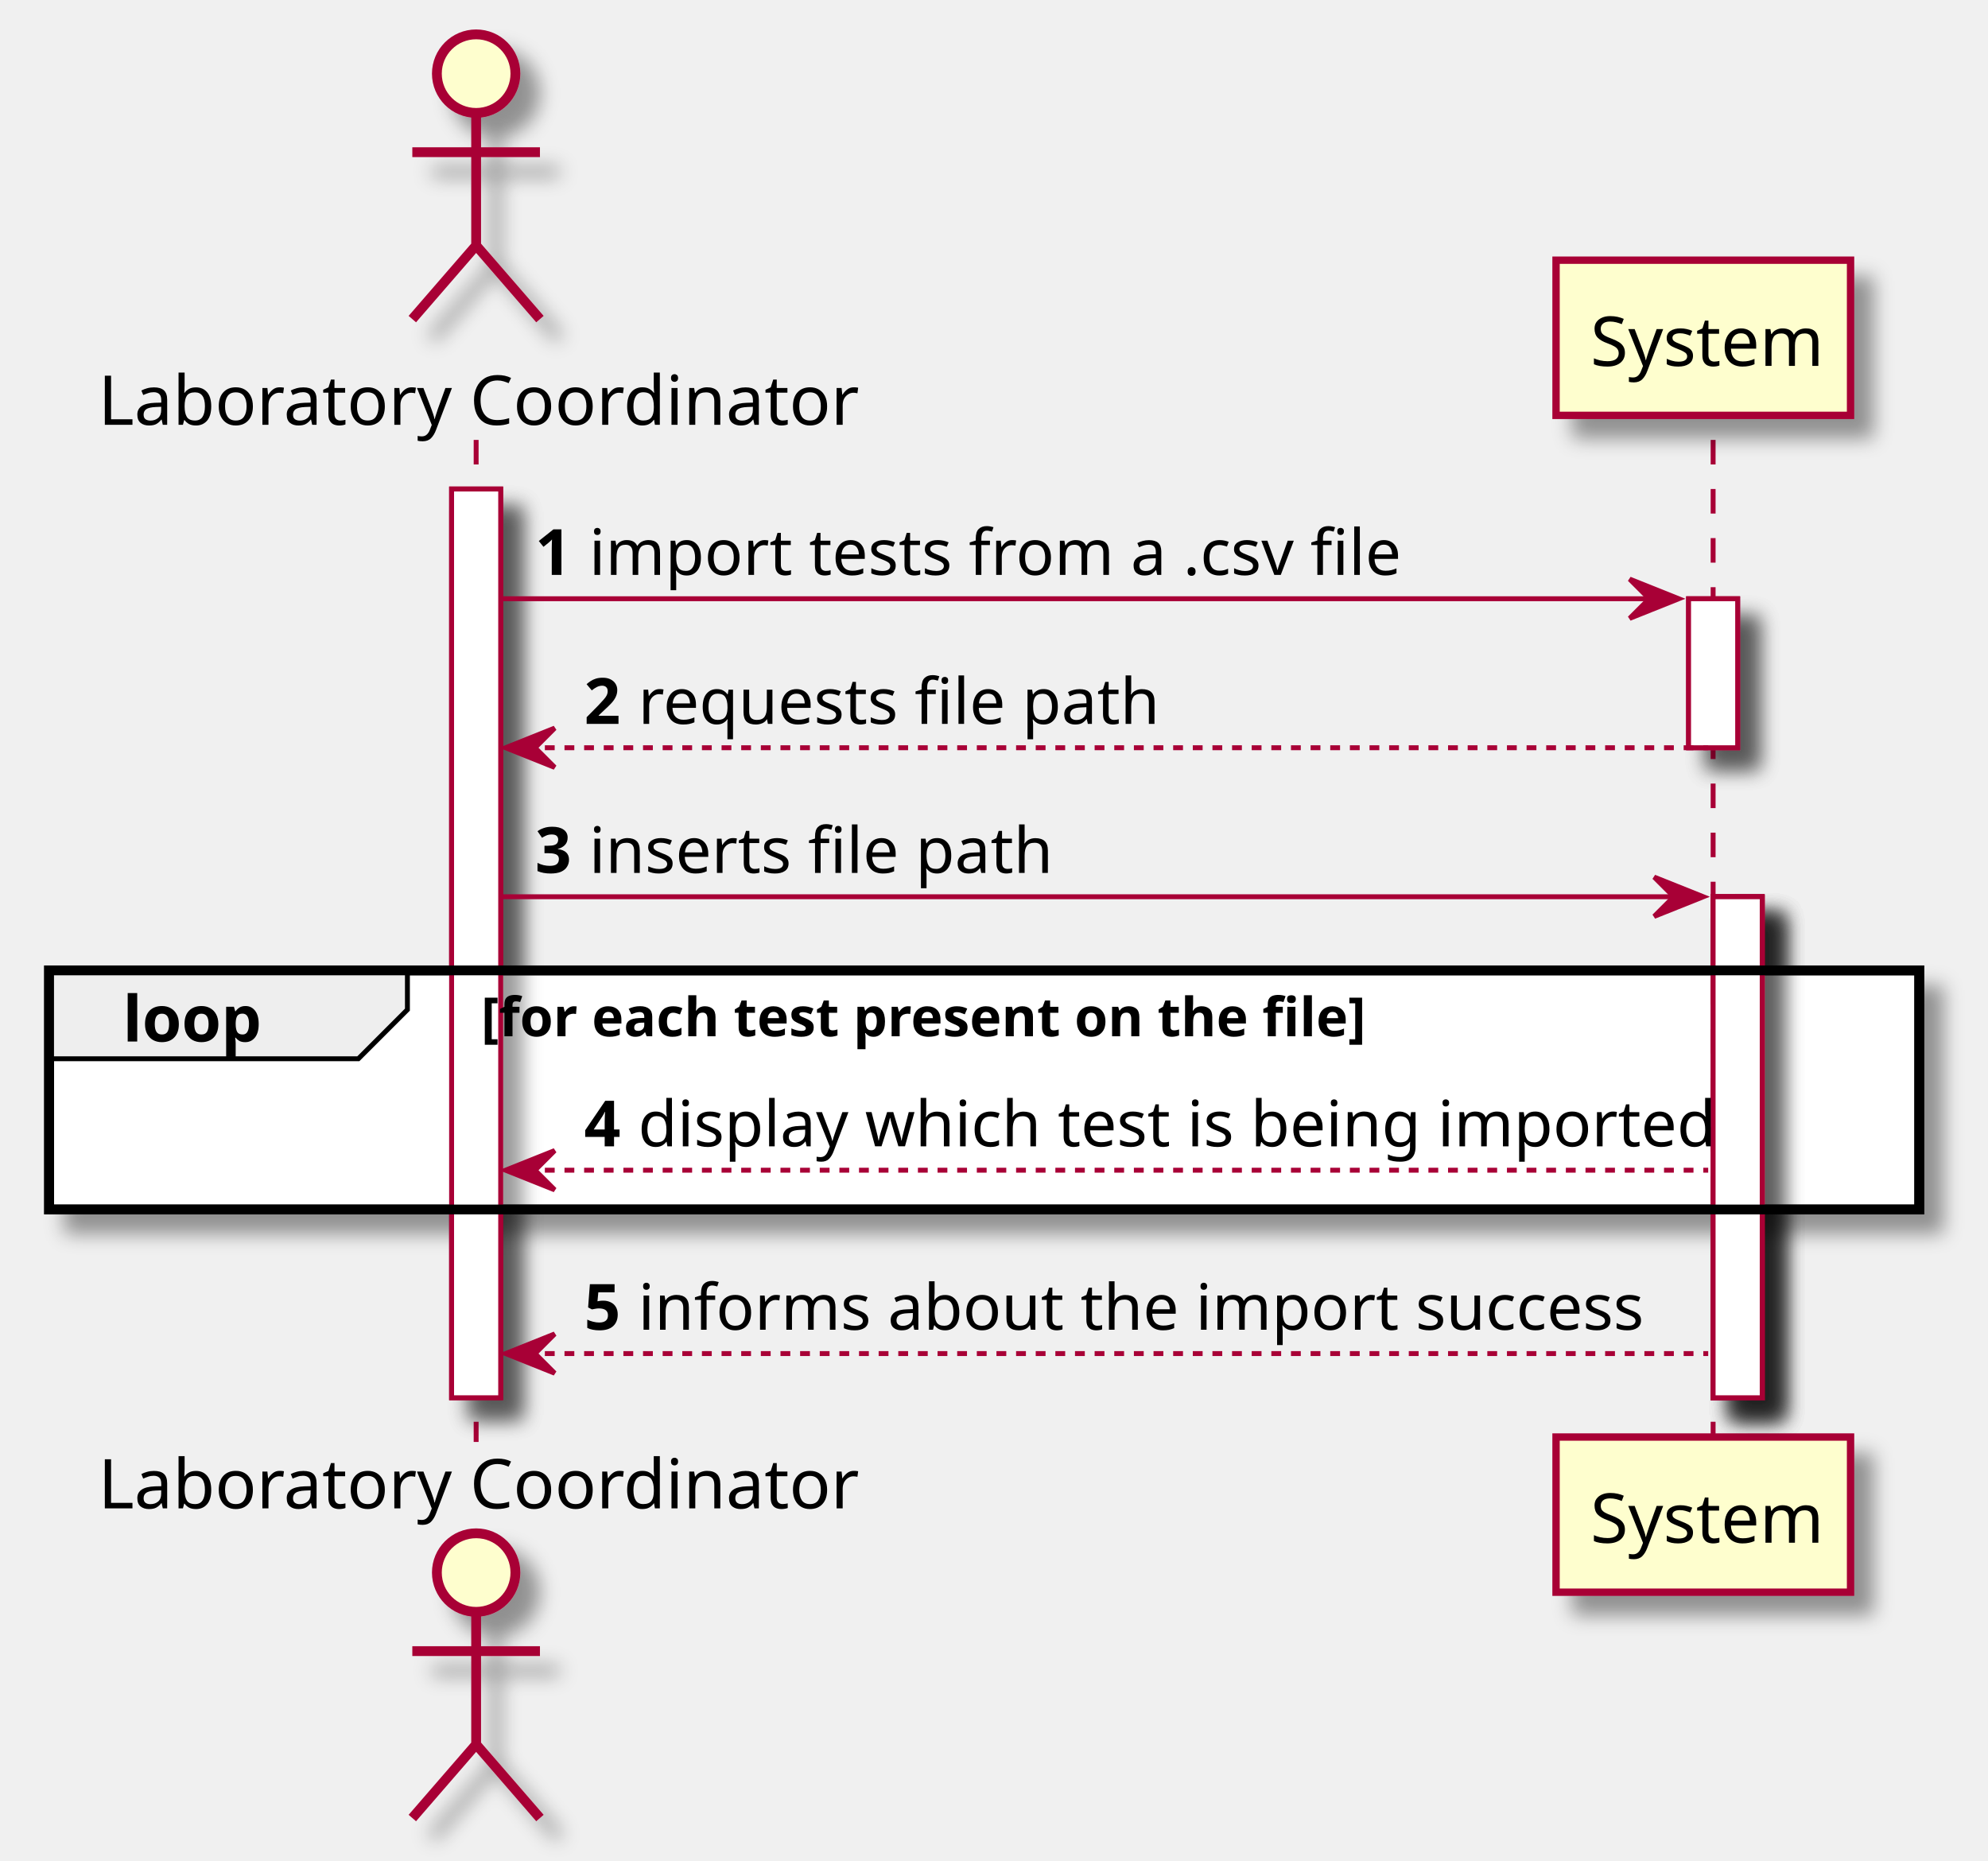
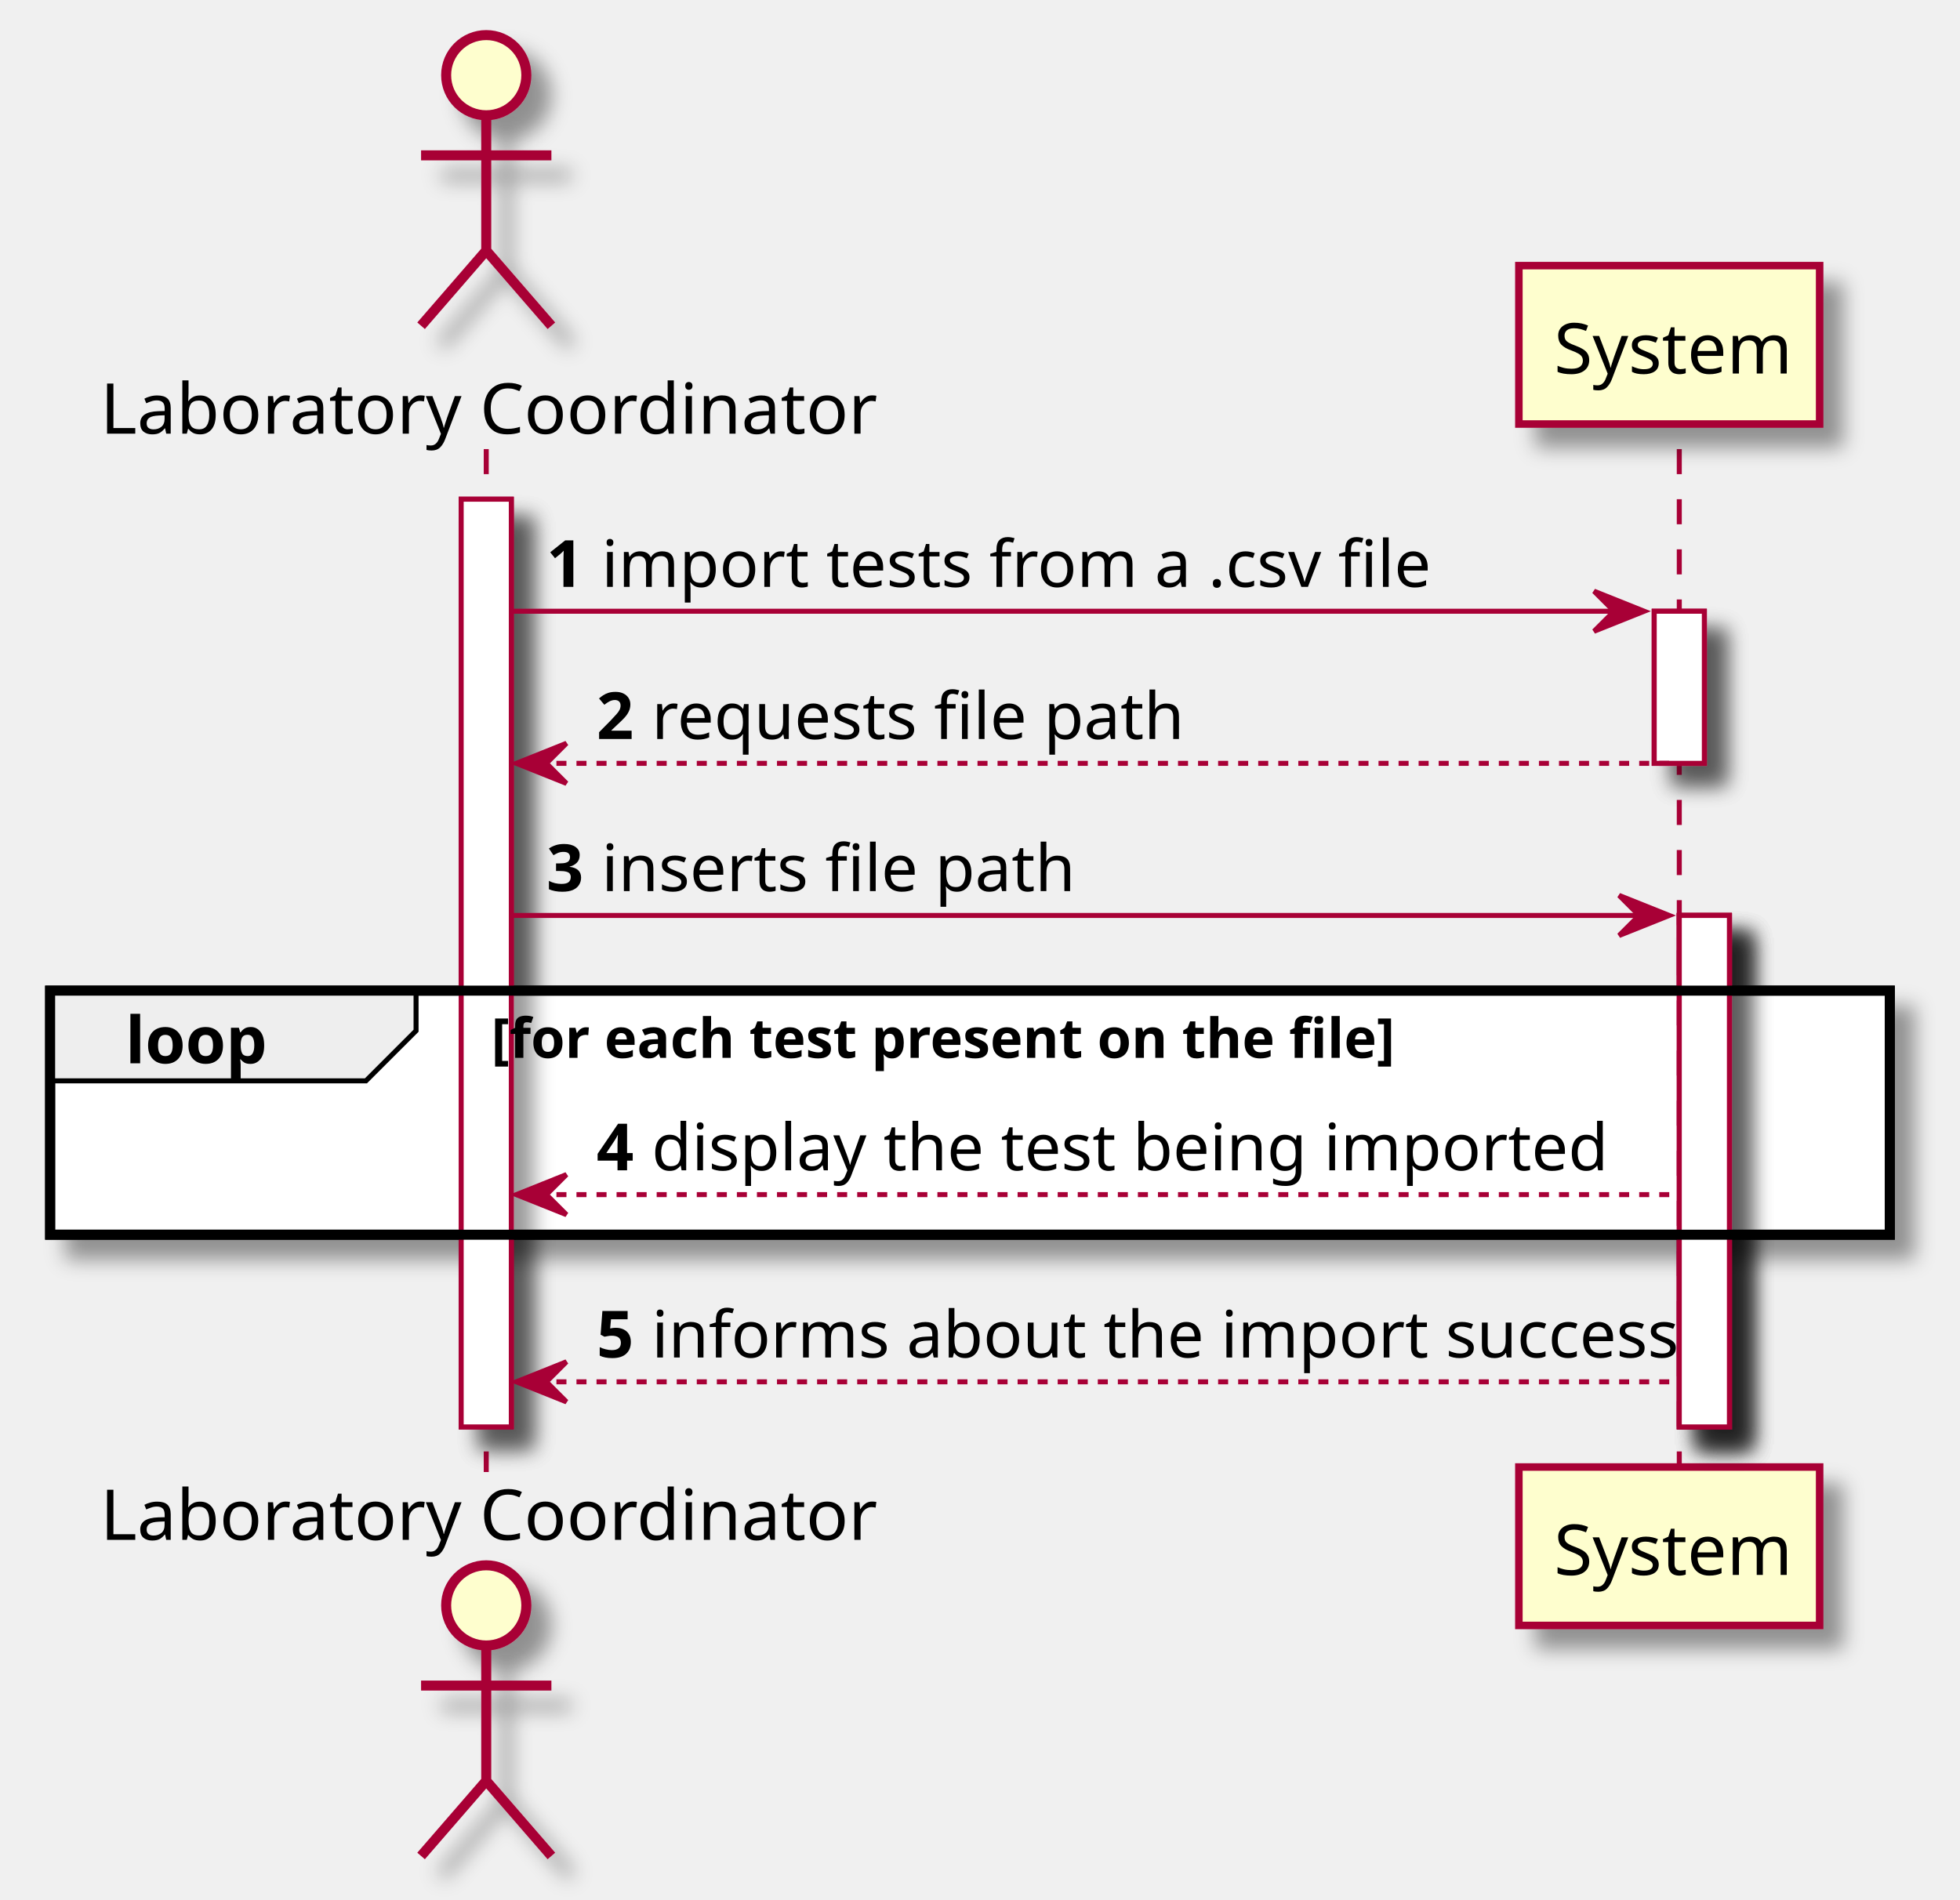
- <svg xmlns="http://www.w3.org/2000/svg" contentScriptType="application/ecmascript" contentStyleType="text/css" height="379px" preserveAspectRatio="none" style="width:405px;height:379px;background:#FFFFFF;" version="1.1" viewBox="0 0 405 379" width="405px" zoomAndPan="magnify">
+ <svg xmlns="http://www.w3.org/2000/svg" contentScriptType="application/ecmascript" contentStyleType="text/css" height="379px" preserveAspectRatio="none" style="width:391px;height:379px;background:#FFFFFF;" version="1.1" viewBox="0 0 391 379" width="391px" zoomAndPan="magnify">
  <defs>
-     <filter height="300%" id="f1e7rpk7zofrya" width="300%" x="-1" y="-1">
+     <filter height="300%" id="fi35nxqiou1k4" width="300%" x="-1" y="-1">
      <feGaussianBlur result="blurOut" stdDeviation="2.0" />
      <feColorMatrix in="blurOut" result="blurOut2" type="matrix" values="0 0 0 0 0 0 0 0 0 0 0 0 0 0 0 0 0 0 .4 0" />
      <feOffset dx="4.0" dy="4.0" in="blurOut2" result="blurOut3" />
      <feBlend in="SourceGraphic" in2="blurOut3" mode="normal" />
    </filter>
  </defs>
  <g>
-     <rect fill="#FFFFFF" filter="url(#f1e7rpk7zofrya)" height="185.109" style="stroke:#A80036;stroke-width:1.0;" width="10" x="92" y="99.609" />
-     <rect fill="#FFFFFF" filter="url(#f1e7rpk7zofrya)" height="30.352" style="stroke:#A80036;stroke-width:1.0;" width="10" x="344" y="121.961" />
-     <rect fill="#FFFFFF" filter="url(#f1e7rpk7zofrya)" height="102.055" style="stroke:#A80036;stroke-width:1.0;" width="10" x="349" y="182.664" />
-     <rect fill="#FFFFFF" filter="url(#f1e7rpk7zofrya)" height="102.055" style="stroke:#A80036;stroke-width:1.0;" width="10" x="349" y="182.664" />
-     <rect fill="#FFFFFF" filter="url(#f1e7rpk7zofrya)" height="48.703" style="stroke:#000000;stroke-width:2.0;" width="381" x="10" y="197.664" />
+     <rect fill="#FFFFFF" filter="url(#fi35nxqiou1k4)" height="185.109" style="stroke:#A80036;stroke-width:1.0;" width="10" x="92" y="99.609" />
+     <rect fill="#FFFFFF" filter="url(#fi35nxqiou1k4)" height="30.352" style="stroke:#A80036;stroke-width:1.0;" width="10" x="330" y="121.961" />
+     <rect fill="#FFFFFF" filter="url(#fi35nxqiou1k4)" height="102.055" style="stroke:#A80036;stroke-width:1.0;" width="10" x="335" y="182.664" />
+     <rect fill="#FFFFFF" filter="url(#fi35nxqiou1k4)" height="102.055" style="stroke:#A80036;stroke-width:1.0;" width="10" x="335" y="182.664" />
+     <rect fill="#FFFFFF" filter="url(#fi35nxqiou1k4)" height="48.703" style="stroke:#000000;stroke-width:2.0;" width="367" x="10" y="197.664" />
    <line style="stroke:#A80036;stroke-width:1.0;stroke-dasharray:5.0,5.0;" x1="97" x2="97" y1="89.609" y2="293.719" />
-     <line style="stroke:#A80036;stroke-width:1.0;stroke-dasharray:5.0,5.0;" x1="349" x2="349" y1="89.609" y2="293.719" />
+     <line style="stroke:#A80036;stroke-width:1.0;stroke-dasharray:5.0,5.0;" x1="335" x2="335" y1="89.609" y2="293.719" />
    <text fill="#000000" font-family="sans-serif" font-size="14" lengthAdjust="spacing" textLength="148" x="20" y="86.533">Laboratory Coordinator</text>
-     <ellipse cx="97" cy="15" fill="#FEFECE" filter="url(#f1e7rpk7zofrya)" rx="8" ry="8" style="stroke:#A80036;stroke-width:2.0;" />
-     <path d="M97,23 L97,50 M84,31 L110,31 M97,50 L84,65 M97,50 L110,65 " fill="none" filter="url(#f1e7rpk7zofrya)" style="stroke:#A80036;stroke-width:2.0;" />
+     <ellipse cx="97" cy="15" fill="#FEFECE" filter="url(#fi35nxqiou1k4)" rx="8" ry="8" style="stroke:#A80036;stroke-width:2.0;" />
+     <path d="M97,23 L97,50 M84,31 L110,31 M97,50 L84,65 M97,50 L110,65 " fill="none" filter="url(#fi35nxqiou1k4)" style="stroke:#A80036;stroke-width:2.0;" />
    <text fill="#000000" font-family="sans-serif" font-size="14" lengthAdjust="spacing" textLength="148" x="20" y="307.252">Laboratory Coordinator</text>
-     <ellipse cx="97" cy="320.328" fill="#FEFECE" filter="url(#f1e7rpk7zofrya)" rx="8" ry="8" style="stroke:#A80036;stroke-width:2.0;" />
-     <path d="M97,328.328 L97,355.328 M84,336.328 L110,336.328 M97,355.328 L84,370.328 M97,355.328 L110,370.328 " fill="none" filter="url(#f1e7rpk7zofrya)" style="stroke:#A80036;stroke-width:2.0;" />
-     <rect fill="#FEFECE" filter="url(#f1e7rpk7zofrya)" height="31.609" style="stroke:#A80036;stroke-width:1.5;" width="60" x="317" y="53" />
-     <text fill="#000000" font-family="sans-serif" font-size="14" lengthAdjust="spacing" textLength="46" x="324" y="74.533">System</text>
-     <rect fill="#FEFECE" filter="url(#f1e7rpk7zofrya)" height="31.609" style="stroke:#A80036;stroke-width:1.5;" width="60" x="317" y="292.719" />
-     <text fill="#000000" font-family="sans-serif" font-size="14" lengthAdjust="spacing" textLength="46" x="324" y="314.252">System</text>
-     <rect fill="#FFFFFF" filter="url(#f1e7rpk7zofrya)" height="185.109" style="stroke:#A80036;stroke-width:1.0;" width="10" x="92" y="99.609" />
-     <rect fill="#FFFFFF" filter="url(#f1e7rpk7zofrya)" height="30.352" style="stroke:#A80036;stroke-width:1.0;" width="10" x="344" y="121.961" />
-     <rect fill="#FFFFFF" filter="url(#f1e7rpk7zofrya)" height="102.055" style="stroke:#A80036;stroke-width:1.0;" width="10" x="349" y="182.664" />
-     <rect fill="#FFFFFF" filter="url(#f1e7rpk7zofrya)" height="102.055" style="stroke:#A80036;stroke-width:1.0;" width="10" x="349" y="182.664" />
-     <polygon fill="#A80036" points="332,117.961,342,121.961,332,125.961,336,121.961" style="stroke:#A80036;stroke-width:1.0;" />
-     <line style="stroke:#A80036;stroke-width:1.0;" x1="102" x2="338" y1="121.961" y2="121.961" />
+     <ellipse cx="97" cy="320.328" fill="#FEFECE" filter="url(#fi35nxqiou1k4)" rx="8" ry="8" style="stroke:#A80036;stroke-width:2.0;" />
+     <path d="M97,328.328 L97,355.328 M84,336.328 L110,336.328 M97,355.328 L84,370.328 M97,355.328 L110,370.328 " fill="none" filter="url(#fi35nxqiou1k4)" style="stroke:#A80036;stroke-width:2.0;" />
+     <rect fill="#FEFECE" filter="url(#fi35nxqiou1k4)" height="31.609" style="stroke:#A80036;stroke-width:1.5;" width="60" x="303" y="53" />
+     <text fill="#000000" font-family="sans-serif" font-size="14" lengthAdjust="spacing" textLength="46" x="310" y="74.533">System</text>
+     <rect fill="#FEFECE" filter="url(#fi35nxqiou1k4)" height="31.609" style="stroke:#A80036;stroke-width:1.5;" width="60" x="303" y="292.719" />
+     <text fill="#000000" font-family="sans-serif" font-size="14" lengthAdjust="spacing" textLength="46" x="310" y="314.252">System</text>
+     <rect fill="#FFFFFF" filter="url(#fi35nxqiou1k4)" height="185.109" style="stroke:#A80036;stroke-width:1.0;" width="10" x="92" y="99.609" />
+     <rect fill="#FFFFFF" filter="url(#fi35nxqiou1k4)" height="30.352" style="stroke:#A80036;stroke-width:1.0;" width="10" x="330" y="121.961" />
+     <rect fill="#FFFFFF" filter="url(#fi35nxqiou1k4)" height="102.055" style="stroke:#A80036;stroke-width:1.0;" width="10" x="335" y="182.664" />
+     <rect fill="#FFFFFF" filter="url(#fi35nxqiou1k4)" height="102.055" style="stroke:#A80036;stroke-width:1.0;" width="10" x="335" y="182.664" />
+     <polygon fill="#A80036" points="318,117.961,328,121.961,318,125.961,322,121.961" style="stroke:#A80036;stroke-width:1.0;" />
+     <line style="stroke:#A80036;stroke-width:1.0;" x1="102" x2="324" y1="121.961" y2="121.961" />
    <text fill="#000000" font-family="sans-serif" font-size="13" font-weight="bold" lengthAdjust="spacing" textLength="7" x="109" y="117.105">1</text>
    <text fill="#000000" font-family="sans-serif" font-size="13" lengthAdjust="spacing" textLength="156" x="120" y="117.105">import tests from a .csv file</text>
    <polygon fill="#A80036" points="113,148.312,103,152.312,113,156.312,109,152.312" style="stroke:#A80036;stroke-width:1.0;" />
-     <line style="stroke:#A80036;stroke-width:1.0;stroke-dasharray:2.0,2.0;" x1="107" x2="348" y1="152.312" y2="152.312" />
+     <line style="stroke:#A80036;stroke-width:1.0;stroke-dasharray:2.0,2.0;" x1="107" x2="334" y1="152.312" y2="152.312" />
    <text fill="#000000" font-family="sans-serif" font-size="13" font-weight="bold" lengthAdjust="spacing" textLength="7" x="119" y="147.456">2</text>
    <text fill="#000000" font-family="sans-serif" font-size="13" lengthAdjust="spacing" textLength="99" x="130" y="147.456">requests file path</text>
-     <polygon fill="#A80036" points="337,178.664,347,182.664,337,186.664,341,182.664" style="stroke:#A80036;stroke-width:1.0;" />
-     <line style="stroke:#A80036;stroke-width:1.0;" x1="102" x2="343" y1="182.664" y2="182.664" />
+     <polygon fill="#A80036" points="323,178.664,333,182.664,323,186.664,327,182.664" style="stroke:#A80036;stroke-width:1.0;" />
+     <line style="stroke:#A80036;stroke-width:1.0;" x1="102" x2="329" y1="182.664" y2="182.664" />
    <text fill="#000000" font-family="sans-serif" font-size="13" font-weight="bold" lengthAdjust="spacing" textLength="7" x="109" y="177.808">3</text>
    <text fill="#000000" font-family="sans-serif" font-size="13" lengthAdjust="spacing" textLength="88" x="120" y="177.808">inserts file path</text>
    <path d="M10,197.664 L83,197.664 L83,205.664 L73,215.664 L10,215.664 L10,197.664 " fill="#EEEEEE" style="stroke:#000000;stroke-width:1.0;" />
-     <rect fill="none" height="48.703" style="stroke:#000000;stroke-width:2.0;" width="381" x="10" y="197.664" />
+     <rect fill="none" height="48.703" style="stroke:#000000;stroke-width:2.0;" width="367" x="10" y="197.664" />
    <text fill="#000000" font-family="sans-serif" font-size="13" font-weight="bold" lengthAdjust="spacing" textLength="28" x="25" y="212.159">loop</text>
    <text fill="#000000" font-family="sans-serif" font-size="11" font-weight="bold" lengthAdjust="spacing" textLength="183" x="98" y="211.083">[for each test present on the file]</text>
    <polygon fill="#A80036" points="113,234.367,103,238.367,113,242.367,109,238.367" style="stroke:#A80036;stroke-width:1.0;" />
-     <line style="stroke:#A80036;stroke-width:1.0;stroke-dasharray:2.0,2.0;" x1="107" x2="348" y1="238.367" y2="238.367" />
+     <line style="stroke:#A80036;stroke-width:1.0;stroke-dasharray:2.0,2.0;" x1="107" x2="334" y1="238.367" y2="238.367" />
    <text fill="#000000" font-family="sans-serif" font-size="13" font-weight="bold" lengthAdjust="spacing" textLength="7" x="119" y="233.511">4</text>
-     <text fill="#000000" font-family="sans-serif" font-size="13" lengthAdjust="spacing" textLength="207" x="130" y="233.511">display which test is being imported</text>
+     <text fill="#000000" font-family="sans-serif" font-size="13" lengthAdjust="spacing" textLength="178" x="130" y="233.511">display the test being imported</text>
    <polygon fill="#A80036" points="113,271.719,103,275.719,113,279.719,109,275.719" style="stroke:#A80036;stroke-width:1.0;" />
-     <line style="stroke:#A80036;stroke-width:1.0;stroke-dasharray:2.0,2.0;" x1="107" x2="348" y1="275.719" y2="275.719" />
+     <line style="stroke:#A80036;stroke-width:1.0;stroke-dasharray:2.0,2.0;" x1="107" x2="334" y1="275.719" y2="275.719" />
    <text fill="#000000" font-family="sans-serif" font-size="13" font-weight="bold" lengthAdjust="spacing" textLength="7" x="119" y="270.862">5</text>
    <text fill="#000000" font-family="sans-serif" font-size="13" lengthAdjust="spacing" textLength="193" x="130" y="270.862">informs about the import success</text>
  </g>
</svg>
